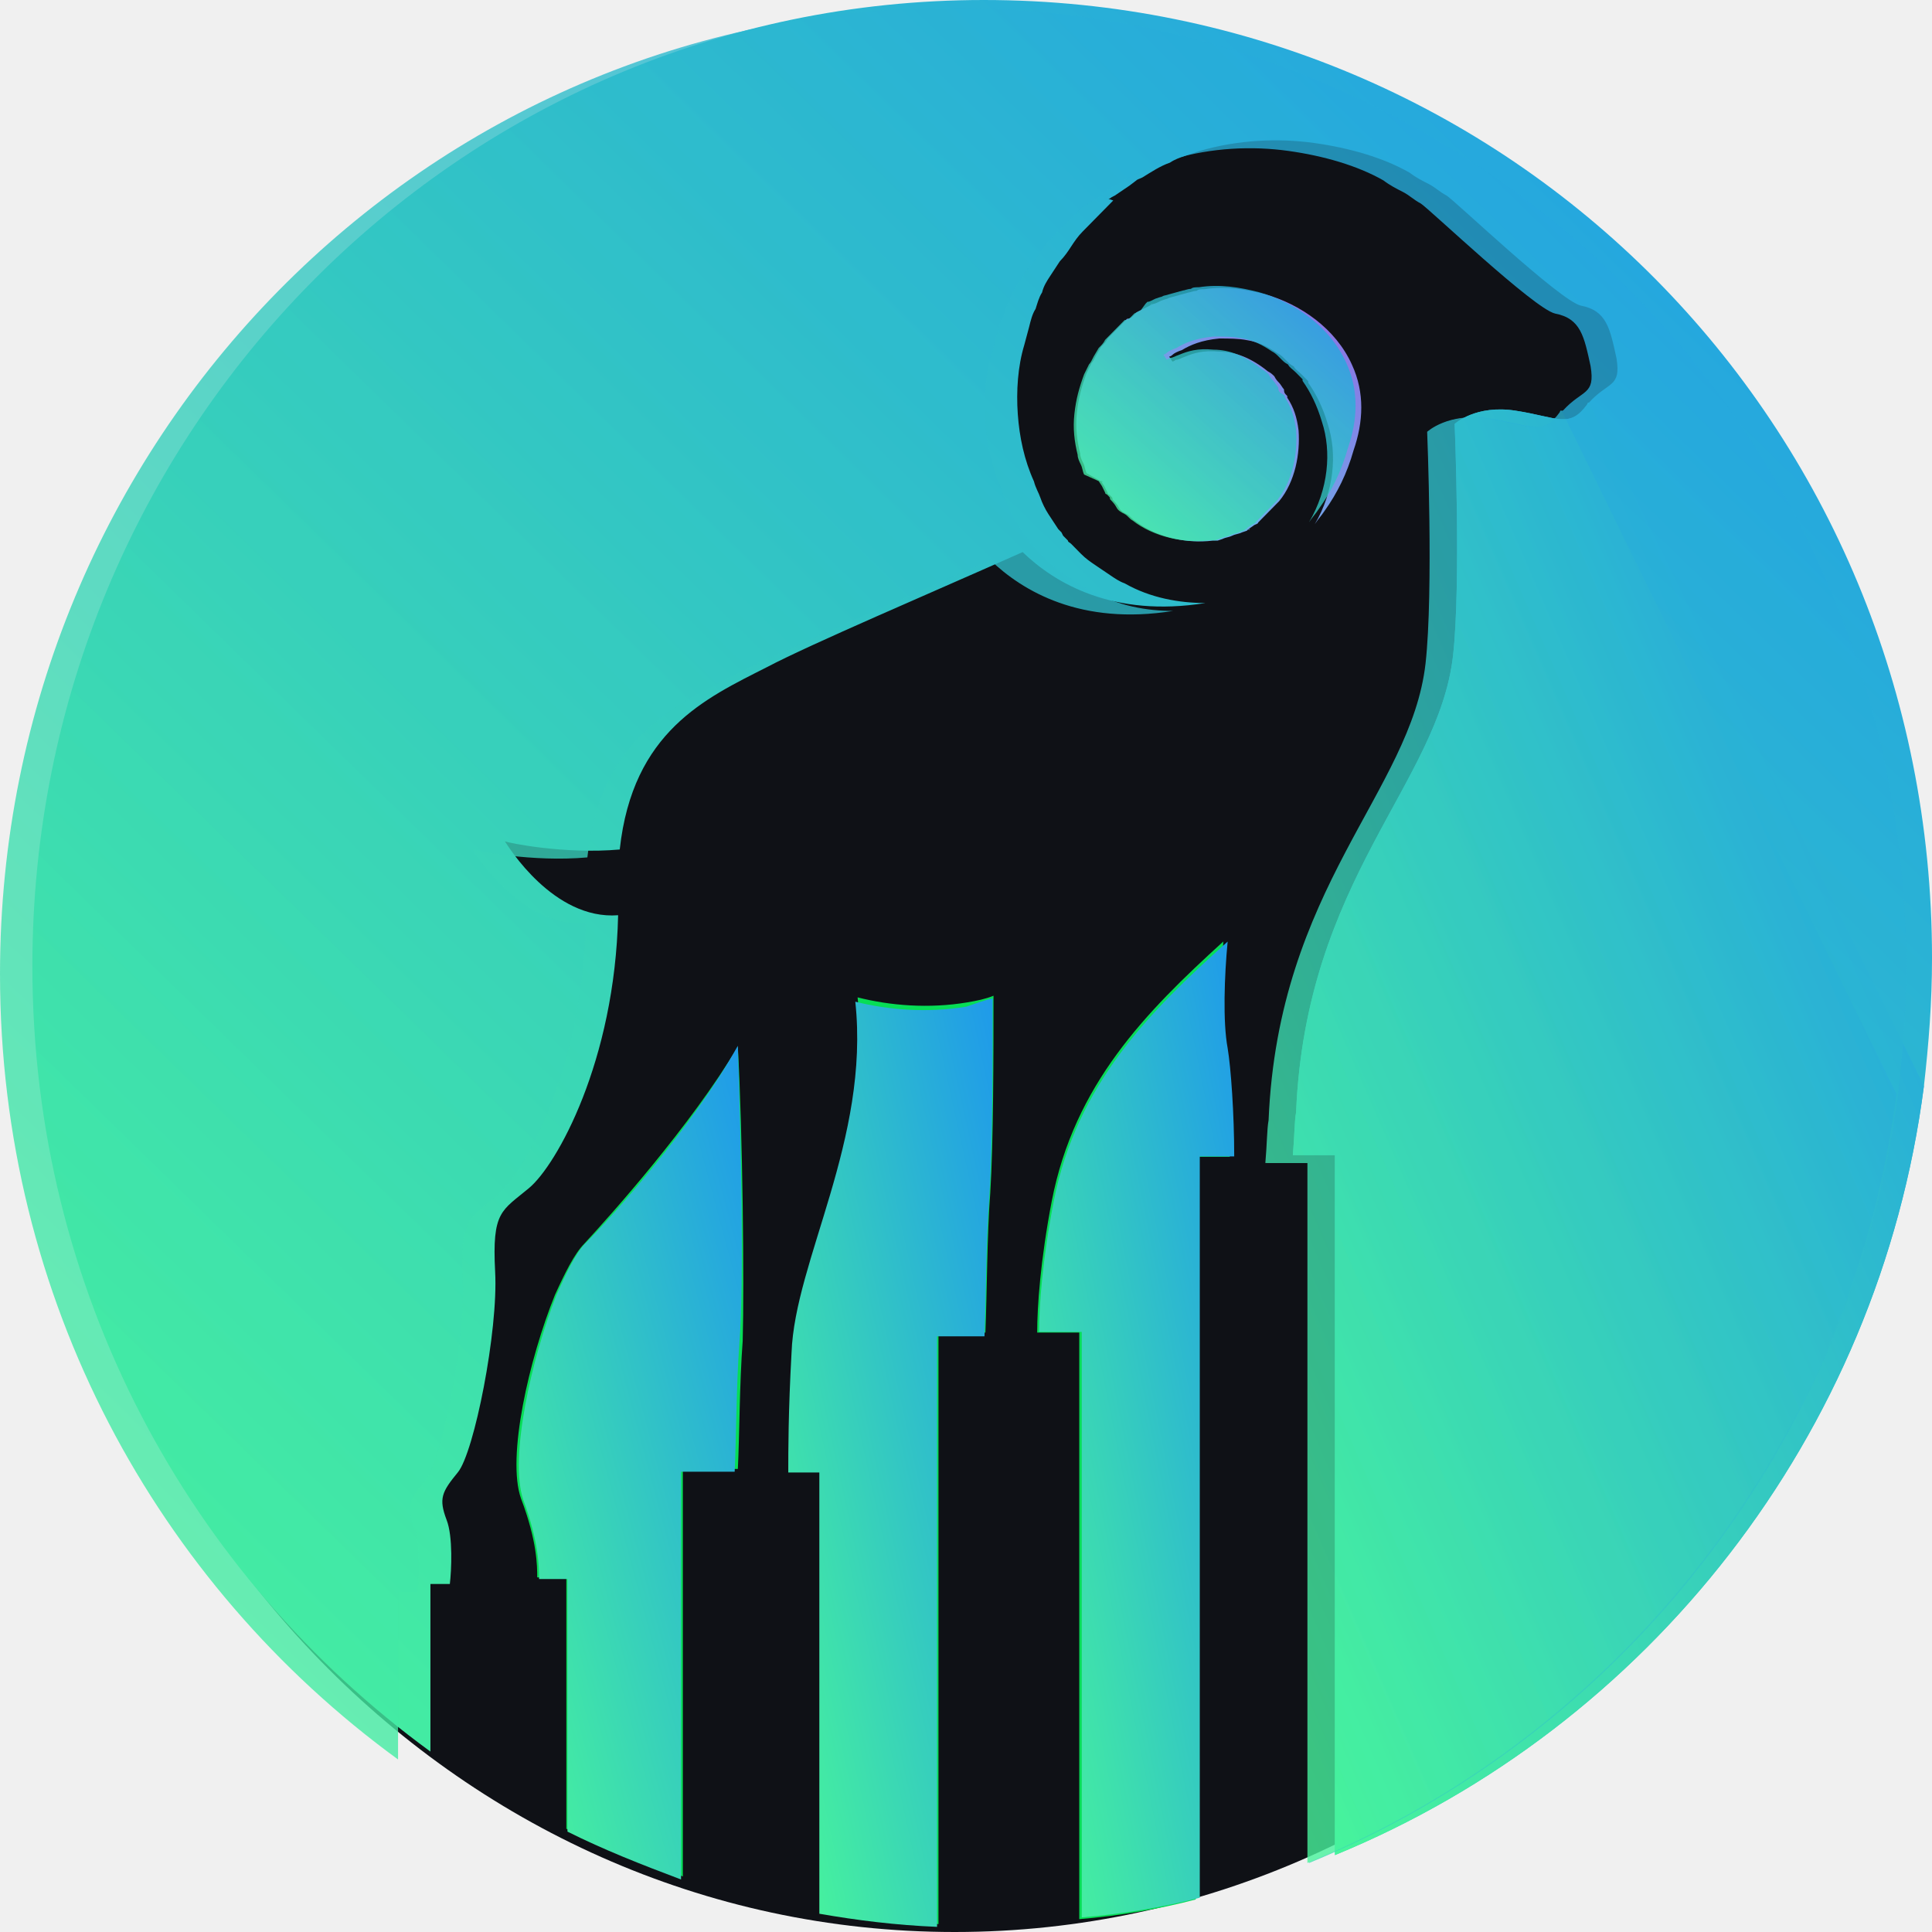
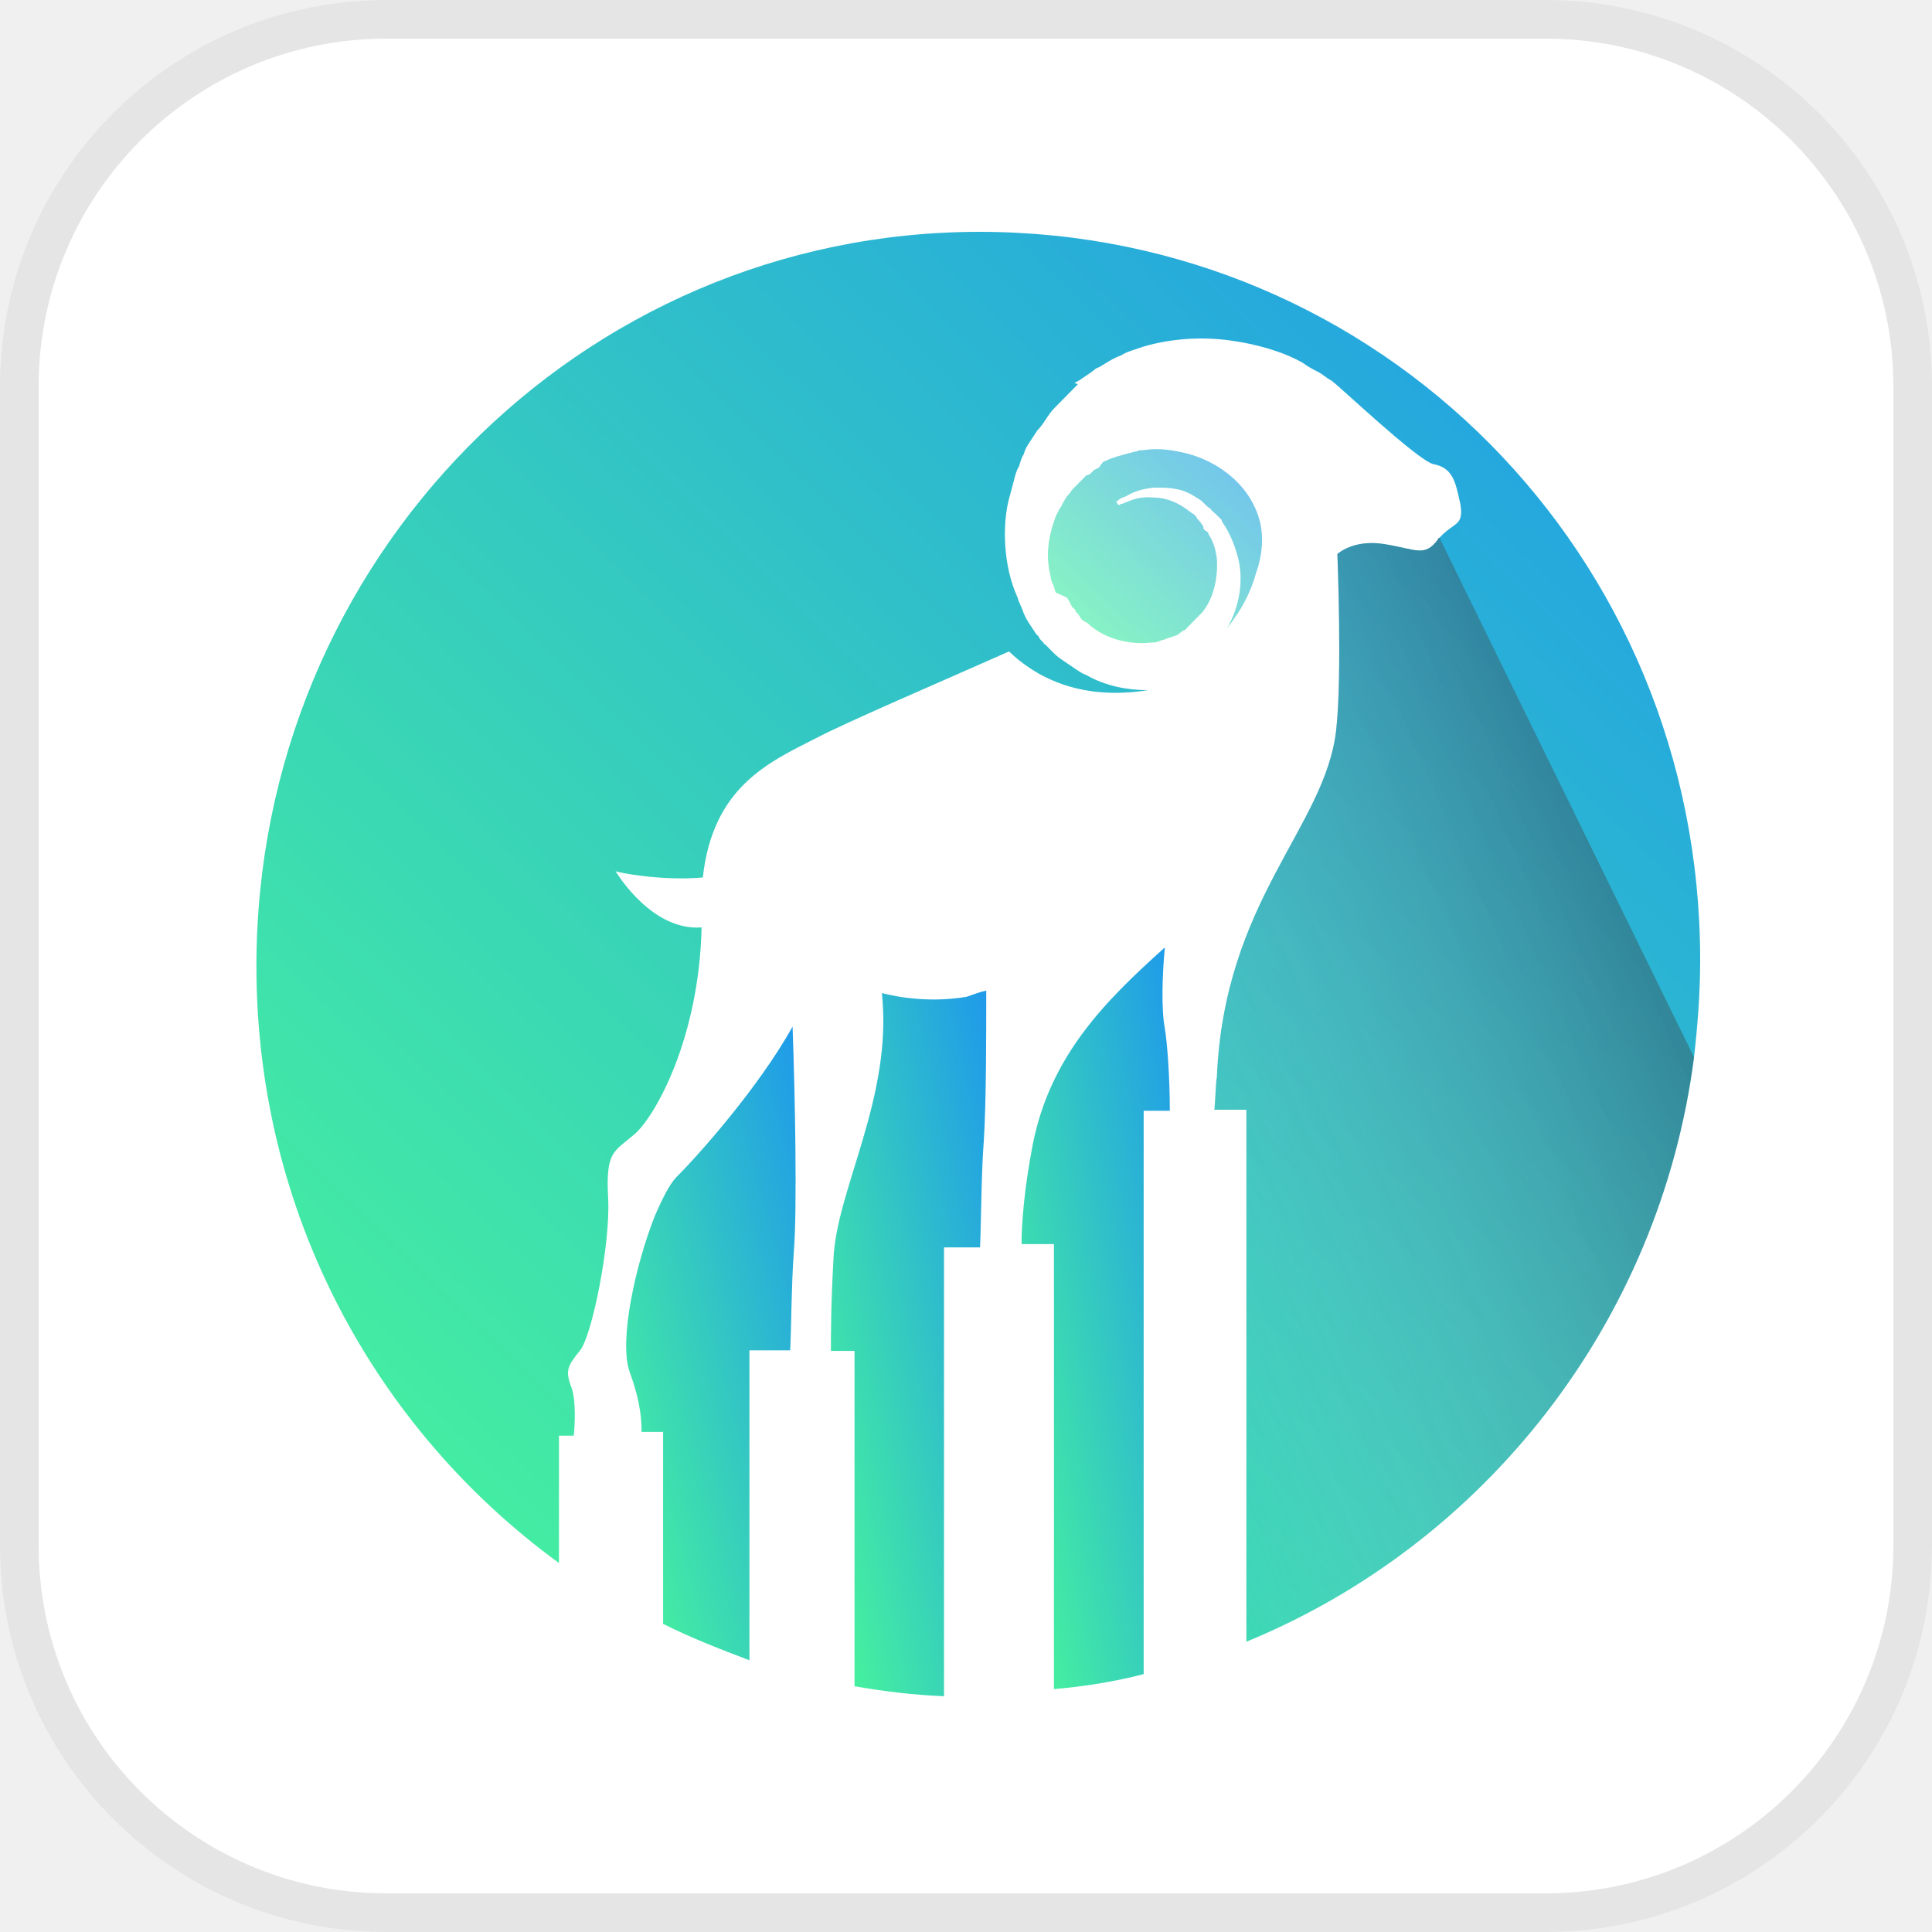
- <svg xmlns="http://www.w3.org/2000/svg" width="225" height="225" viewBox="0 0 225 225" fill="none">
-   <path d="M111.181 225C169.566 225 216.897 175.309 216.897 114.012C216.897 52.715 169.566 3.024 111.181 3.024C52.796 3.024 5.465 52.715 5.465 114.012C5.465 175.309 52.796 225 111.181 225Z" fill="#0F1116" />
-   <path d="M128.243 56.069L128.62 56.643L128.997 57.409C128.997 57.6 129.186 57.6 129.186 57.6L129.374 57.791C129.562 57.983 129.562 57.983 129.562 58.174C129.751 58.365 130.128 58.748 130.316 59.131C130.505 59.514 130.882 59.705 131.258 59.896C131.635 60.088 131.824 60.47 132.201 60.662C134.65 62.575 138.231 63.341 141.246 62.958H141.811L142.377 62.767C142.753 62.575 143.13 62.575 143.507 62.384C143.884 62.193 144.261 62.193 144.638 62.001L145.203 61.81L145.392 61.618H145.58C145.58 61.618 145.392 61.81 145.392 61.618L145.957 61.236C146.145 61.044 146.522 61.044 146.522 60.853L146.899 60.47C147.088 60.279 147.088 60.279 147.276 60.088C147.841 59.514 148.407 58.94 148.972 58.365C150.856 56.069 151.422 52.816 151.233 50.137C151.045 48.606 150.668 47.458 149.914 46.31C149.914 46.501 149.914 46.31 149.914 46.31V46.118L149.726 45.927C149.537 45.736 149.537 45.544 149.537 45.353C149.349 45.162 149.16 44.779 148.972 44.588C148.784 44.396 148.595 44.205 148.407 43.822C148.218 43.631 148.03 43.439 147.653 43.248C145.768 41.717 143.884 40.952 142 40.952C140.115 40.76 138.985 41.143 138.042 41.526C137.477 41.717 137.289 41.909 136.912 41.909C136.723 42.1 136.535 42.1 136.535 42.1L136.158 41.526C136.158 41.526 136.346 41.526 136.535 41.334C136.723 41.143 137.1 40.952 137.665 40.76C138.608 40.186 139.927 39.612 142 39.421C143.13 39.421 144.261 39.421 145.203 39.612C146.522 39.804 147.653 40.378 148.784 41.143C149.16 41.334 149.349 41.526 149.726 41.909C150.103 42.291 150.291 42.483 150.668 42.674C150.856 43.057 151.233 43.248 151.61 43.631C151.799 43.822 151.799 43.822 151.987 44.014L152.176 44.205L152.364 44.396C152.364 44.396 152.364 44.396 152.364 44.588C153.306 45.927 154.06 47.458 154.625 49.372C155.756 52.816 155.379 57.217 153.118 61.044C153.495 60.47 153.872 60.088 154.248 59.514C155.756 57.409 156.887 55.112 157.64 52.433C158.771 49.18 158.959 45.736 157.452 42.483C155.568 38.273 151.422 35.402 147.276 34.254C145.015 33.68 142.753 33.297 140.304 33.68C139.927 33.68 139.55 33.68 139.361 33.871C138.985 33.871 138.608 34.063 138.419 34.063C137.665 34.254 137.1 34.446 136.346 34.637C136.158 34.637 135.969 34.828 135.781 34.828L135.216 35.02C134.839 35.211 134.462 35.402 134.273 35.402L133.897 35.594C133.897 35.594 134.462 35.211 134.085 35.402L133.897 35.594L133.143 35.977L132.389 36.359L132.201 36.551L132.012 36.742C131.824 36.933 131.635 37.125 131.258 37.125C131.07 37.316 130.693 37.699 130.505 37.89C130.316 38.081 129.939 38.464 129.751 38.656C129.562 38.847 129.186 39.23 128.997 39.421C128.809 39.804 128.62 39.995 128.243 40.378L127.678 41.334C127.49 41.717 127.301 42.1 127.113 42.291C126.924 42.674 126.736 43.057 126.547 43.44C125.982 44.97 125.605 46.31 125.417 48.032C125.228 49.754 125.417 51.285 125.794 52.816C125.794 53.199 125.982 53.581 126.17 53.964C126.359 54.347 126.359 54.73 126.547 55.112L128.243 56.069C128.243 55.878 128.62 56.261 128.243 56.069Z" fill="url(#paint0_linear_1925_3885)" />
-   <path d="M86.495 156.149C86.118 161.124 86.118 167.439 85.93 171.075H79.523V218.531C74.812 216.809 70.289 215.087 65.955 212.982V183.704H62.563C62.563 182.365 62.563 179.494 60.679 174.519C58.983 169.735 61.621 158.254 64.636 150.791C65.767 148.303 66.897 146.007 68.028 144.859C71.043 141.605 80.465 131.081 85.93 121.896C86.495 132.037 86.684 149.642 86.495 156.149Z" fill="#07DD56" />
-   <path d="M115.327 138.926C114.95 143.71 114.95 150.599 114.762 155.192H109.297V224.081C104.586 223.889 100.063 223.315 95.729 222.55V171.075H92.148C92.148 168.587 92.148 163.994 92.525 157.105C92.902 146.389 101.571 132.229 99.875 116.155C103.643 117.112 108.166 117.494 112.689 116.729C113.819 116.537 114.762 116.346 115.704 115.963C115.704 122.661 115.704 132.994 115.327 138.926Z" fill="#07DD56" />
-   <path d="M143.217 134.716H139.259V221.21C134.925 222.358 130.214 223.124 125.691 223.506V155.191H120.792C120.792 152.13 121.169 146.772 122.488 139.883C125.126 126.296 133.418 117.877 142.463 109.648C142.274 113.858 142.274 119.216 142.651 122.086C142.84 124.383 143.028 129.741 143.217 134.716Z" fill="#07DD56" />
-   <path d="M225.001 111.562C225.001 116.729 224.624 121.513 224.059 126.488C218.782 167.247 191.835 201.118 155.466 216.043V134.525H150.566C150.755 132.42 150.755 130.506 150.943 129.55C152.074 102.377 167.526 91.278 169.222 76.352C170.164 67.932 169.41 49.37 169.41 49.37C169.41 49.37 171.86 47.074 176.571 47.84C181.471 48.605 182.79 49.944 184.863 47.074C184.863 47.074 184.863 46.883 185.051 46.883C187.312 44.395 188.82 45.161 188.255 41.716C187.501 38.272 187.124 36.167 184.109 35.593C181.659 35.019 169.41 23.346 168.468 22.772C167.714 22.389 167.149 21.815 166.395 21.432C165.641 21.049 164.888 20.667 164.134 20.093C161.119 18.37 157.162 17.222 153.016 16.648C148.87 16.074 144.159 16.265 139.636 17.605C139.071 17.796 138.506 17.988 137.94 18.179C137.375 18.37 136.81 18.562 136.244 18.945C135.114 19.327 133.983 20.093 133.041 20.667C132.664 20.858 132.476 20.858 132.287 21.049L131.533 21.623C130.968 22.006 130.403 22.389 129.837 22.772L129.461 22.963C129.461 22.963 129.272 23.154 129.084 23.154L129.649 23.346L129.084 23.92L128.518 24.494L128.33 24.685L128.141 24.877L127.765 25.259C127.199 25.833 126.634 26.407 126.069 26.982C125.503 27.556 125.126 28.13 124.749 28.704C124.373 29.278 123.996 29.852 123.43 30.426C123.053 31 122.677 31.574 122.3 32.148C121.923 32.722 121.546 33.296 121.358 34.062C120.981 34.636 120.792 35.401 120.604 35.975C120.227 36.549 120.038 37.315 119.85 38.08C119.662 38.846 119.473 39.42 119.285 40.185C118.531 42.673 118.342 45.543 118.531 48.222C118.719 50.901 119.285 53.58 120.415 56.068C120.604 56.833 120.981 57.407 121.169 57.982C121.358 58.556 121.734 59.321 122.111 59.895L123.242 61.617L123.43 61.809L123.619 62L123.807 62.383L124.373 62.957C124.373 63.148 124.561 63.148 124.749 63.34L125.126 63.722L125.88 64.488C126.445 65.062 127.011 65.445 127.576 65.827C128.141 66.21 128.707 66.593 129.272 66.975C129.837 67.358 130.403 67.741 130.968 67.932C133.983 69.654 137.375 70.228 140.39 70.228C129.649 71.951 122.865 67.932 119.096 64.296C108.355 69.08 94.41 75.013 89.322 77.692C82.162 81.327 73.682 85.154 72.174 98.932C65.767 99.506 59.172 98.167 58.795 97.975C59.172 98.549 64.448 107.161 71.986 106.587C71.609 123.617 64.825 135.673 61.621 138.352C58.418 141.031 57.287 141.031 57.664 148.111C58.041 155 55.214 169.161 53.33 171.457C51.445 173.753 51.069 174.519 52.011 177.006C52.764 178.92 52.576 182.939 52.388 184.469H50.126V203.988C22.048 183.513 3.77 150.408 3.77 112.519C3.77 50.327 53.33 0 114.574 0C175.817 0 225.001 49.37 225.001 111.562Z" fill="url(#paint1_linear_1925_3885)" />
-   <path d="M85.927 121.792C86.294 132.175 86.662 149.671 86.111 156.4C85.743 161.399 85.743 167.743 85.56 171.396H79.314V218.885C74.721 217.155 70.312 215.425 66.087 213.31V183.893H62.781C62.781 182.548 62.781 179.664 60.944 174.665C59.29 169.858 61.862 158.322 64.801 150.824C65.904 148.325 67.006 146.018 68.108 144.864C71.598 141.403 80.783 131.021 85.927 121.792Z" fill="url(#paint2_linear_1925_3885)" />
-   <path d="M115.605 116.275C115.605 123.344 115.605 133.469 115.224 139.391C114.843 144.167 114.843 151.044 114.653 155.629H109.13V224.401C104.37 224.21 99.8 223.637 95.42 222.873V171.485H91.802C91.802 169.001 91.802 164.416 92.183 157.539C92.564 146.841 101.323 132.704 99.609 116.657C103.418 117.613 107.988 117.995 112.558 117.231C113.701 116.848 114.653 116.466 115.605 116.275Z" fill="url(#paint3_linear_1925_3885)" />
-   <path d="M142.972 122.07C143.354 124.362 143.736 129.71 143.736 134.676H139.726V221.006C135.335 222.152 130.561 222.916 125.979 223.298V155.113H121.015C121.015 152.057 121.397 146.709 122.733 139.833C125.406 126.272 133.807 117.868 142.972 109.656C142.59 113.667 142.399 119.014 142.972 122.07Z" fill="url(#paint4_linear_1925_3885)" />
-   <path d="M224.058 126.488C218.782 167.247 191.834 201.117 155.465 216.043V134.525H150.565C150.754 132.42 150.754 130.506 150.942 129.549C152.073 102.376 167.525 91.278 169.221 76.352C170.163 67.932 169.41 49.37 169.41 49.37C169.41 49.37 171.859 47.074 176.57 47.839C181.47 48.605 182.789 49.944 184.862 47.074C184.862 47.074 184.862 46.883 185.05 46.883L224.058 126.488Z" fill="url(#paint5_linear_1925_3885)" />
+ <svg xmlns="http://www.w3.org/2000/svg" width="50" height="50" viewBox="0 0 50 50" fill="none">
+   <rect x="0.5" y="0.5" width="49" height="49" rx="9.5" fill="white" stroke="#E5E5E5" />
+   <path d="M44 24.842C44 25.714 43.936 26.522 43.841 27.362C42.95 34.246 38.399 39.967 32.256 42.487V28.72H31.429C31.461 28.364 31.461 28.041 31.492 27.88C31.683 23.29 34.293 21.416 34.58 18.895C34.739 17.473 34.611 14.338 34.611 14.338C34.611 14.338 35.025 13.95 35.821 14.08C36.648 14.209 36.871 14.435 37.221 13.95C37.221 13.95 37.221 13.918 37.253 13.918C37.635 13.498 37.889 13.627 37.794 13.045C37.667 12.464 37.603 12.108 37.094 12.011C36.68 11.914 34.611 9.943 34.452 9.846C34.325 9.781 34.23 9.684 34.102 9.62C33.975 9.555 33.848 9.49 33.72 9.393C33.211 9.103 32.543 8.909 31.843 8.812C31.142 8.715 30.347 8.747 29.583 8.973C29.487 9.006 29.392 9.038 29.296 9.07C29.201 9.103 29.105 9.135 29.01 9.2C28.819 9.264 28.628 9.393 28.469 9.49C28.405 9.523 28.374 9.523 28.342 9.555L28.214 9.652C28.119 9.717 28.023 9.781 27.928 9.846L27.864 9.878C27.864 9.878 27.832 9.911 27.801 9.911L27.896 9.943L27.801 10.04L27.705 10.137L27.673 10.169L27.641 10.201L27.578 10.266C27.482 10.363 27.387 10.46 27.291 10.557C27.196 10.654 27.132 10.751 27.069 10.848C27.005 10.945 26.941 11.042 26.846 11.139C26.782 11.236 26.719 11.332 26.655 11.43C26.591 11.526 26.528 11.623 26.496 11.753C26.432 11.85 26.4 11.979 26.369 12.076C26.305 12.173 26.273 12.302 26.241 12.431C26.209 12.561 26.177 12.658 26.146 12.787C26.018 13.207 25.986 13.692 26.018 14.144C26.05 14.597 26.146 15.049 26.337 15.469C26.369 15.598 26.432 15.695 26.464 15.793C26.496 15.889 26.559 16.019 26.623 16.116L26.814 16.407L26.846 16.439L26.878 16.471L26.91 16.536L27.005 16.633C27.005 16.665 27.037 16.665 27.069 16.697L27.132 16.762L27.26 16.891C27.355 16.988 27.451 17.053 27.546 17.117C27.641 17.182 27.737 17.247 27.832 17.311C27.928 17.376 28.023 17.441 28.119 17.473C28.628 17.764 29.201 17.861 29.71 17.861C27.896 18.152 26.75 17.473 26.114 16.859C24.3 17.667 21.945 18.669 21.085 19.121C19.876 19.735 18.444 20.382 18.189 22.709C17.107 22.805 15.993 22.579 15.93 22.547C15.993 22.644 16.884 24.098 18.157 24.001C18.094 26.878 16.948 28.914 16.407 29.366C15.866 29.819 15.675 29.819 15.739 31.014C15.802 32.178 15.325 34.569 15.007 34.957C14.688 35.345 14.625 35.474 14.784 35.894C14.911 36.218 14.879 36.896 14.848 37.155H14.466V40.451C9.724 36.993 6.636 31.402 6.636 25.003C6.636 14.5 15.007 6 25.35 6C35.693 6 44 14.338 44 24.842Z" fill="url(#paint0_linear_18198_16431)" />
+   <path d="M20.512 26.569C20.574 28.323 20.636 31.278 20.543 32.414C20.481 33.258 20.481 34.33 20.45 34.947H19.395V42.967C18.619 42.675 17.875 42.383 17.161 42.026V37.057H16.603C16.603 36.83 16.603 36.343 16.293 35.499C16.013 34.687 16.448 32.739 16.944 31.473C17.13 31.05 17.316 30.661 17.502 30.466C18.092 29.881 19.643 28.128 20.512 26.569Z" fill="url(#paint1_linear_18198_16431)" />
+   <path d="M25.524 25.637C25.524 26.831 25.524 28.541 25.46 29.541C25.396 30.347 25.396 31.509 25.364 32.283H24.431V43.898C23.627 43.866 22.855 43.769 22.115 43.64V34.961H21.504C21.504 34.542 21.504 33.767 21.569 32.606C21.633 30.799 23.112 28.411 22.823 25.701C23.466 25.863 24.238 25.927 25.01 25.798C25.203 25.733 25.364 25.669 25.524 25.637Z" fill="url(#paint2_linear_18198_16431)" />
+   <path d="M30.146 26.617C30.211 27.004 30.275 27.907 30.275 28.746H29.598V43.326C28.857 43.52 28.05 43.649 27.276 43.713V32.198H26.438C26.438 31.682 26.503 30.778 26.728 29.617C27.18 27.327 28.598 25.907 30.146 24.52C30.082 25.198 30.049 26.101 30.146 26.617Z" fill="url(#paint3_linear_18198_16431)" />
+   <path d="M43.841 27.362C42.95 34.246 38.399 39.967 32.256 42.487V28.72H31.429C31.461 28.364 31.461 28.041 31.492 27.879C31.683 23.29 34.293 21.416 34.58 18.895C34.739 17.473 34.611 14.338 34.611 14.338C34.611 14.338 35.025 13.95 35.821 14.08C36.648 14.209 36.871 14.435 37.221 13.95C37.221 13.95 37.221 13.918 37.253 13.918L43.841 27.362Z" fill="url(#paint4_linear_18198_16431)" />
  <g opacity="0.8">
-     <path d="M127.952 56.031L128.329 56.605L128.706 57.37C128.706 57.562 128.895 57.562 128.895 57.562L129.083 57.753C129.271 57.944 129.271 57.944 129.271 58.136C129.46 58.327 129.837 58.71 130.025 59.093C130.214 59.475 130.591 59.667 130.967 59.858C131.344 60.049 131.533 60.432 131.91 60.623C134.359 62.537 137.94 63.303 140.955 62.92H141.52L142.085 62.728C142.462 62.537 142.839 62.537 143.216 62.346C143.593 62.154 143.97 62.154 144.347 61.963L144.912 61.772L145.101 61.58H145.289C145.289 61.58 145.101 61.772 145.101 61.58L145.666 61.197C145.854 61.006 146.231 61.006 146.231 60.815L146.608 60.432C146.797 60.241 146.797 60.241 146.985 60.049C147.55 59.475 148.116 58.901 148.681 58.327C150.565 56.031 151.131 52.778 150.942 50.099C150.754 48.568 150.377 47.42 149.623 46.272C149.623 46.463 149.623 46.272 149.623 46.272V46.08L149.058 45.697C148.869 45.506 148.869 45.315 148.869 45.123C148.681 44.932 148.493 44.549 148.304 44.358C148.116 44.167 147.927 43.975 147.739 43.593C147.55 43.401 147.362 43.21 146.985 43.019C145.101 41.488 143.216 40.722 141.332 40.722C139.447 40.531 138.317 40.913 137.374 41.296C136.809 41.488 136.621 41.679 136.244 41.679C136.055 41.87 135.867 41.87 135.867 41.87L135.49 41.296C135.49 41.296 135.678 41.296 135.867 41.105C136.055 40.913 136.432 40.722 136.998 40.531C137.94 39.957 139.259 39.383 141.332 39.191C142.462 39.191 143.593 39.191 144.535 39.383C145.854 39.574 146.985 40.148 148.116 40.913C148.493 41.105 148.681 41.296 149.058 41.679C149.435 42.062 149.623 42.253 150 42.444C150.189 42.827 150.565 43.019 150.942 43.401C151.131 43.593 151.131 43.593 151.319 43.784L151.508 43.975L151.696 44.167C151.696 44.167 151.696 44.167 151.696 44.358C152.638 45.697 153.392 47.228 153.957 49.142C155.088 52.586 154.711 56.988 152.45 60.815C152.827 60.241 153.204 59.858 153.58 59.284C155.088 57.179 156.219 54.883 156.972 52.204C158.103 48.951 158.292 45.506 156.784 42.253C154.9 38.043 150.754 35.173 146.608 34.025C144.347 33.451 142.086 33.068 139.636 33.451C139.259 33.451 138.882 33.451 138.694 33.642C138.317 33.642 137.94 33.833 137.751 33.833C136.998 34.025 136.432 34.216 135.678 34.407C135.49 34.407 135.302 34.599 135.113 34.599L134.548 34.79C134.171 34.981 133.794 35.173 133.606 35.173L133.417 35.364C133.417 35.364 133.982 34.981 133.606 35.173L133.417 35.364L132.852 36.13L132.098 36.512L131.91 36.704L131.721 36.895C131.533 37.086 131.344 37.278 130.967 37.278C130.779 37.469 130.402 37.852 130.214 38.043C130.025 38.234 129.648 38.617 129.46 38.809C129.271 39 128.895 39.383 128.706 39.574C128.518 39.957 128.329 40.148 127.952 40.531L127.387 41.488C127.199 41.87 127.01 42.253 126.822 42.444C126.633 42.827 126.445 43.21 126.256 43.593C125.691 45.123 125.314 46.463 125.126 48.185C124.937 49.907 125.126 51.438 125.503 52.969C125.503 53.352 125.691 53.734 125.879 54.117C126.068 54.5 126.068 54.883 126.256 55.265L127.952 56.031C127.952 56.031 128.329 56.222 127.952 56.031Z" fill="url(#paint6_linear_1925_3885)" />
-     <path d="M221.985 112.482C221.985 117.649 221.608 122.433 221.043 127.408C215.766 168.167 188.819 202.038 152.45 216.964V135.445H147.55C147.739 133.34 147.739 131.427 147.927 130.47C149.058 103.297 164.51 92.198 166.206 77.272C167.148 68.853 166.395 50.291 166.395 50.291C166.395 50.291 168.844 47.994 173.555 48.76C178.455 49.525 179.774 50.865 181.847 47.994C181.847 47.994 181.847 47.803 182.035 47.803C184.297 45.315 185.804 46.081 185.239 42.636C184.485 39.192 184.108 37.087 181.093 36.513C178.643 35.939 166.395 24.266 165.452 23.692C164.699 23.309 164.133 22.735 163.38 22.352C162.626 21.97 161.872 21.587 161.118 21.013C158.103 19.291 154.146 18.142 150 17.569C145.854 16.994 141.143 17.186 136.621 18.525C136.055 18.717 135.49 18.908 134.925 19.099C134.359 19.291 133.794 19.482 133.229 19.865C132.098 20.247 130.967 21.013 130.025 21.587C129.648 21.778 129.46 21.778 129.271 21.97L128.518 22.544C127.952 22.927 127.387 23.309 126.822 23.692L126.445 23.883C126.445 23.883 126.256 24.075 126.068 24.075L125.879 24.266L125.314 24.84L124.749 25.414L124.56 25.605L124.372 25.797L123.995 26.18C123.43 26.754 122.864 27.328 122.299 27.902C121.734 28.476 121.357 29.05 120.98 29.624C120.603 30.198 120.226 30.772 119.661 31.346C119.284 31.92 118.907 32.494 118.53 33.069C118.153 33.643 117.776 34.217 117.588 34.982C117.211 35.556 117.023 36.322 116.834 36.896C116.457 37.47 116.269 38.235 116.08 39.001C115.892 39.766 115.704 40.34 115.515 41.105C114.761 43.593 114.573 46.464 114.761 49.143C114.95 51.822 115.515 54.501 116.646 56.988C116.834 57.754 117.211 58.328 117.4 58.902C117.588 59.476 117.965 60.241 118.342 60.815L119.472 62.538L119.661 62.729L119.849 62.92L120.038 63.303L120.603 63.877C120.603 64.069 120.792 64.069 120.98 64.26L121.357 64.643L122.111 65.408C122.676 65.982 123.241 66.365 123.807 66.748C124.372 67.13 124.937 67.513 125.503 67.896C126.068 68.278 126.633 68.661 127.199 68.853C130.214 70.575 133.606 71.149 136.621 71.149C125.879 72.871 119.096 68.853 115.327 65.217C104.586 70.001 90.641 75.933 85.553 78.612C78.392 82.248 69.912 86.075 68.405 99.853C61.998 100.427 55.402 99.087 55.025 98.896C55.402 99.47 60.678 108.081 68.216 107.507C67.839 124.538 61.055 136.593 57.852 139.272C54.648 141.951 53.518 141.951 53.895 149.032C54.271 155.92 51.445 170.081 49.56 172.377C47.676 174.674 47.299 175.439 48.241 177.927C48.995 179.84 48.807 183.859 48.618 185.39H46.357V204.908C18.279 184.433 0 151.328 0 113.439C0 51.248 49.56 0.92 110.804 0.92C172.048 0.92 221.985 50.291 221.985 112.482Z" fill="url(#paint7_linear_1925_3885)" />
-     <path d="M220.855 127.407C215.578 168.167 188.631 202.037 152.262 216.963V135.444H147.362C147.551 133.34 147.551 131.426 147.739 130.469C148.87 103.296 164.322 92.198 166.018 77.272C166.96 68.852 166.207 50.29 166.207 50.29C166.207 50.29 168.656 47.994 173.367 48.759C178.267 49.525 179.586 50.864 181.659 47.994C181.659 47.994 181.659 47.802 181.847 47.802L220.855 127.407Z" fill="url(#paint8_linear_1925_3885)" />
+     <path opacity="0.8" d="M27.61 15.464L27.673 15.561L27.737 15.69C27.737 15.722 27.769 15.722 27.769 15.722L27.801 15.755C27.832 15.787 27.832 15.787 27.832 15.819C27.864 15.851 27.928 15.916 27.96 15.981C27.992 16.045 28.055 16.078 28.119 16.11C28.183 16.142 28.215 16.207 28.278 16.239C28.692 16.562 29.297 16.692 29.806 16.627H29.901L29.997 16.595C30.06 16.562 30.124 16.562 30.188 16.53C30.251 16.498 30.315 16.498 30.379 16.465L30.474 16.433L30.506 16.401H30.538C30.538 16.401 30.506 16.433 30.506 16.401L30.601 16.336C30.633 16.304 30.697 16.304 30.697 16.272L30.761 16.207C30.792 16.175 30.792 16.175 30.824 16.142C30.92 16.045 31.015 15.948 31.111 15.851C31.429 15.464 31.524 14.914 31.492 14.462C31.461 14.203 31.397 14.009 31.27 13.815C31.27 13.848 31.27 13.815 31.27 13.815V13.783L31.174 13.718C31.142 13.686 31.142 13.654 31.142 13.621C31.111 13.589 31.079 13.524 31.047 13.492C31.015 13.46 30.983 13.428 30.951 13.363C30.92 13.331 30.888 13.298 30.824 13.266C30.506 13.007 30.188 12.878 29.869 12.878C29.551 12.846 29.36 12.91 29.201 12.975C29.105 13.007 29.074 13.04 29.01 13.04C28.978 13.072 28.946 13.072 28.946 13.072L28.883 12.975C28.883 12.975 28.915 12.975 28.946 12.943C28.978 12.91 29.042 12.878 29.137 12.846C29.297 12.749 29.519 12.652 29.869 12.62C30.06 12.62 30.251 12.62 30.41 12.652C30.633 12.684 30.824 12.781 31.015 12.91C31.079 12.943 31.111 12.975 31.174 13.04C31.238 13.104 31.27 13.137 31.333 13.169C31.365 13.234 31.429 13.266 31.492 13.331C31.524 13.363 31.524 13.363 31.556 13.395L31.588 13.428L31.62 13.46C31.62 13.46 31.62 13.46 31.62 13.492C31.779 13.718 31.906 13.977 32.002 14.3C32.193 14.882 32.129 15.625 31.747 16.272C31.811 16.175 31.875 16.11 31.938 16.013C32.193 15.658 32.384 15.27 32.511 14.817C32.702 14.268 32.734 13.686 32.479 13.137C32.161 12.426 31.461 11.941 30.761 11.747C30.379 11.65 29.997 11.585 29.583 11.65C29.519 11.65 29.456 11.65 29.424 11.682C29.36 11.682 29.297 11.715 29.265 11.715C29.137 11.747 29.042 11.779 28.915 11.812C28.883 11.812 28.851 11.844 28.819 11.844L28.724 11.876C28.66 11.909 28.596 11.941 28.565 11.941L28.533 11.973C28.533 11.973 28.628 11.909 28.565 11.941L28.533 11.973L28.437 12.102L28.31 12.167L28.278 12.2L28.246 12.232C28.215 12.264 28.183 12.296 28.119 12.296C28.087 12.329 28.023 12.393 27.992 12.426C27.96 12.458 27.896 12.523 27.864 12.555C27.832 12.587 27.769 12.652 27.737 12.684C27.705 12.749 27.673 12.781 27.61 12.846L27.514 13.007C27.483 13.072 27.451 13.137 27.419 13.169C27.387 13.234 27.355 13.298 27.323 13.363C27.228 13.621 27.164 13.848 27.132 14.139C27.101 14.429 27.132 14.688 27.196 14.947C27.196 15.011 27.228 15.076 27.26 15.14C27.291 15.205 27.291 15.27 27.323 15.334L27.61 15.464C27.61 15.464 27.673 15.496 27.61 15.464Z" fill="url(#paint5_linear_18198_16431)" />
  </g>
  <defs>
-     <linearGradient id="paint0_linear_1925_3885" x1="158.535" y1="33.526" x2="129.209" y2="66.493" gradientUnits="userSpaceOnUse">
-       <stop stop-color="#916BE3" />
-       <stop offset="1" stop-color="#59D1EC" />
-     </linearGradient>
-     <linearGradient id="paint1_linear_1925_3885" x1="225.001" y1="0" x2="9.018" y2="221.169" gradientUnits="userSpaceOnUse">
+     <linearGradient id="paint0_linear_18198_16431" x1="44" y1="6" x2="7.523" y2="43.353" gradientUnits="userSpaceOnUse">
      <stop stop-color="#1F9AEA" />
      <stop offset="1" stop-color="#49F898" />
    </linearGradient>
-     <linearGradient id="paint2_linear_1925_3885" x1="86.392" y1="121.792" x2="37.925" y2="134.755" gradientUnits="userSpaceOnUse">
+     <linearGradient id="paint1_linear_18198_16431" x1="20.59" y1="26.569" x2="12.405" y2="28.759" gradientUnits="userSpaceOnUse">
      <stop stop-color="#1F9AEA" />
      <stop offset="1" stop-color="#49F898" />
    </linearGradient>
-     <linearGradient id="paint3_linear_1925_3885" x1="115.605" y1="116.275" x2="70.199" y2="126.271" gradientUnits="userSpaceOnUse">
+     <linearGradient id="paint2_linear_18198_16431" x1="25.524" y1="25.637" x2="17.856" y2="27.325" gradientUnits="userSpaceOnUse">
      <stop stop-color="#1F9AEA" />
      <stop offset="1" stop-color="#49F898" />
    </linearGradient>
-     <linearGradient id="paint4_linear_1925_3885" x1="143.736" y1="109.656" x2="100.04" y2="118.392" gradientUnits="userSpaceOnUse">
+     <linearGradient id="paint3_linear_18198_16431" x1="30.275" y1="24.52" x2="22.895" y2="25.996" gradientUnits="userSpaceOnUse">
      <stop stop-color="#1F9AEA" />
      <stop offset="1" stop-color="#49F898" />
    </linearGradient>
-     <linearGradient id="paint5_linear_1925_3885" x1="224.058" y1="46.883" x2="100.411" y2="100.601" gradientUnits="userSpaceOnUse">
-       <stop stop-color="#1F9AEA" />
-       <stop offset="1" stop-color="#49F898" />
+     <linearGradient id="paint4_linear_18198_16431" x1="43.841" y1="13.918" x2="22.958" y2="22.99" gradientUnits="userSpaceOnUse">
+       <stop stop-opacity="0.5" />
+       <stop offset="1" stop-color="#F9F9F9" stop-opacity="0" />
    </linearGradient>
-     <linearGradient id="paint6_linear_1925_3885" x1="157.868" y1="33.297" x2="128.294" y2="65.952" gradientUnits="userSpaceOnUse">
-       <stop stop-color="#1F9AEA" />
-       <stop offset="1" stop-color="#49F898" />
-     </linearGradient>
-     <linearGradient id="paint7_linear_1925_3885" x1="221.985" y1="0.92" x2="6.021" y2="222.824" gradientUnits="userSpaceOnUse">
-       <stop stop-color="#1F9AEA" />
-       <stop offset="1" stop-color="#49F898" />
-     </linearGradient>
-     <linearGradient id="paint8_linear_1925_3885" x1="220.855" y1="47.802" x2="97.208" y2="101.521" gradientUnits="userSpaceOnUse">
+     <linearGradient id="paint5_linear_18198_16431" x1="32.662" y1="11.624" x2="27.667" y2="17.139" gradientUnits="userSpaceOnUse">
      <stop stop-color="#1F9AEA" />
      <stop offset="1" stop-color="#49F898" />
    </linearGradient>
  </defs>
</svg>
